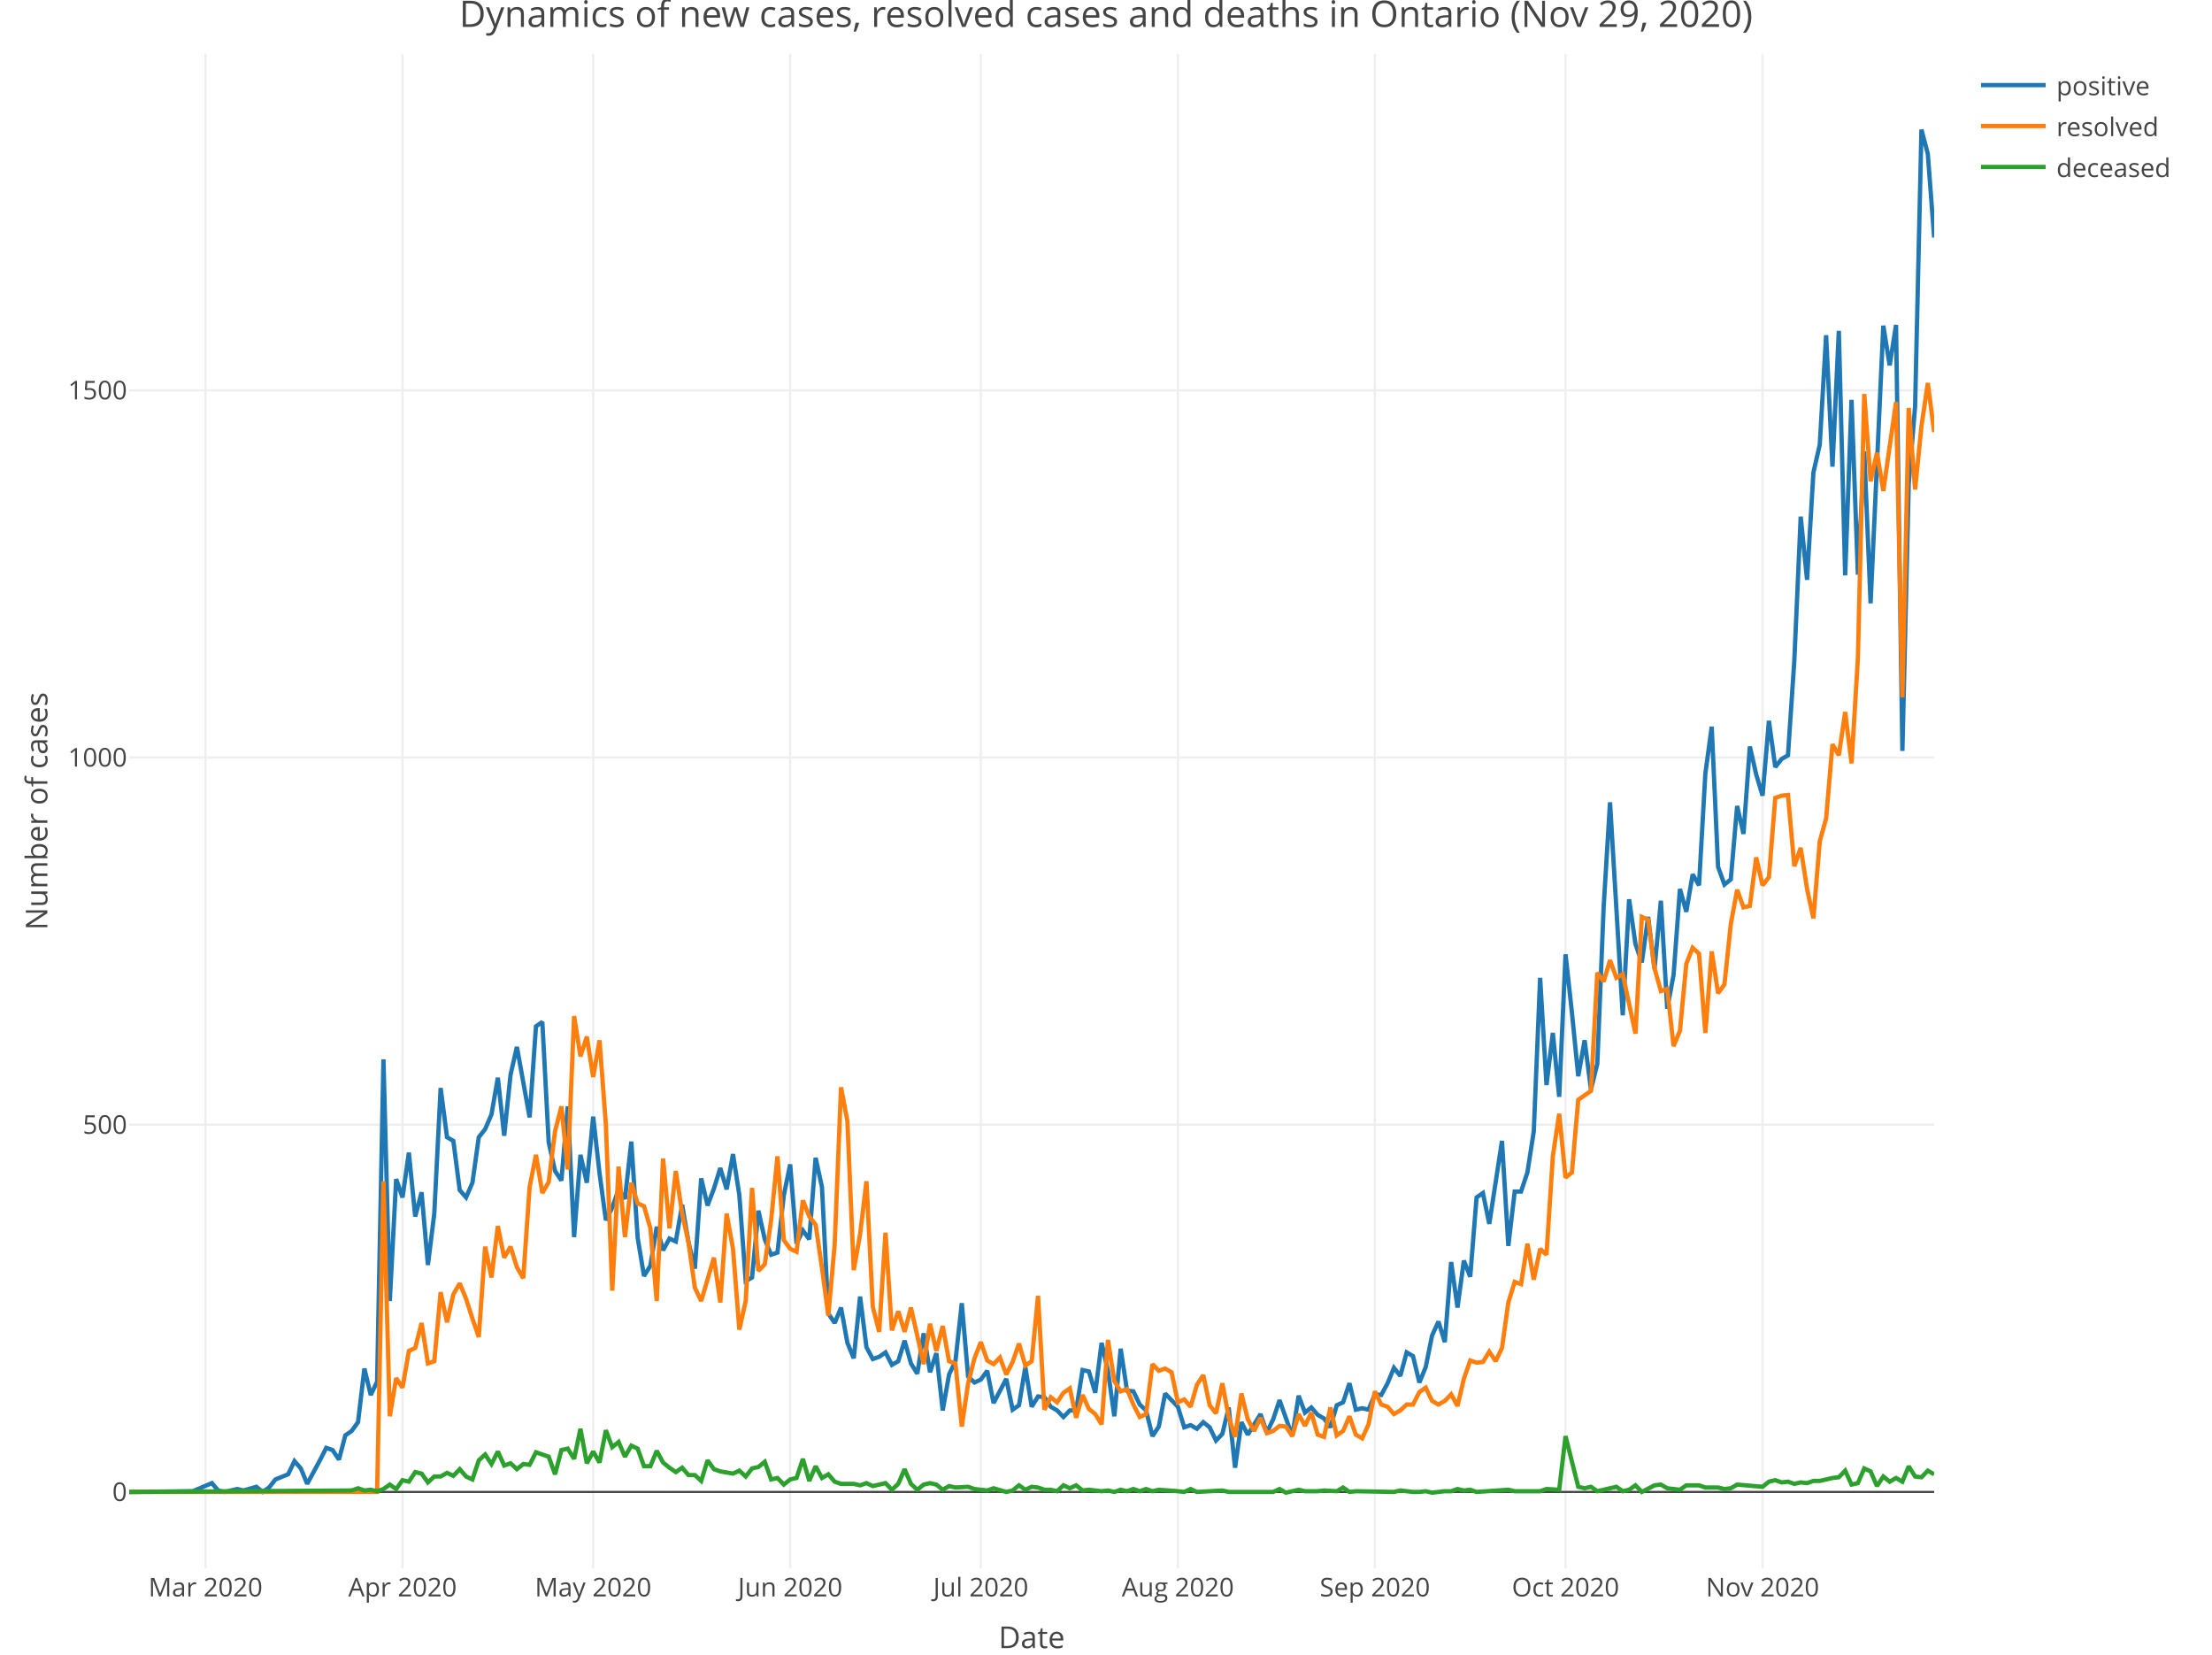
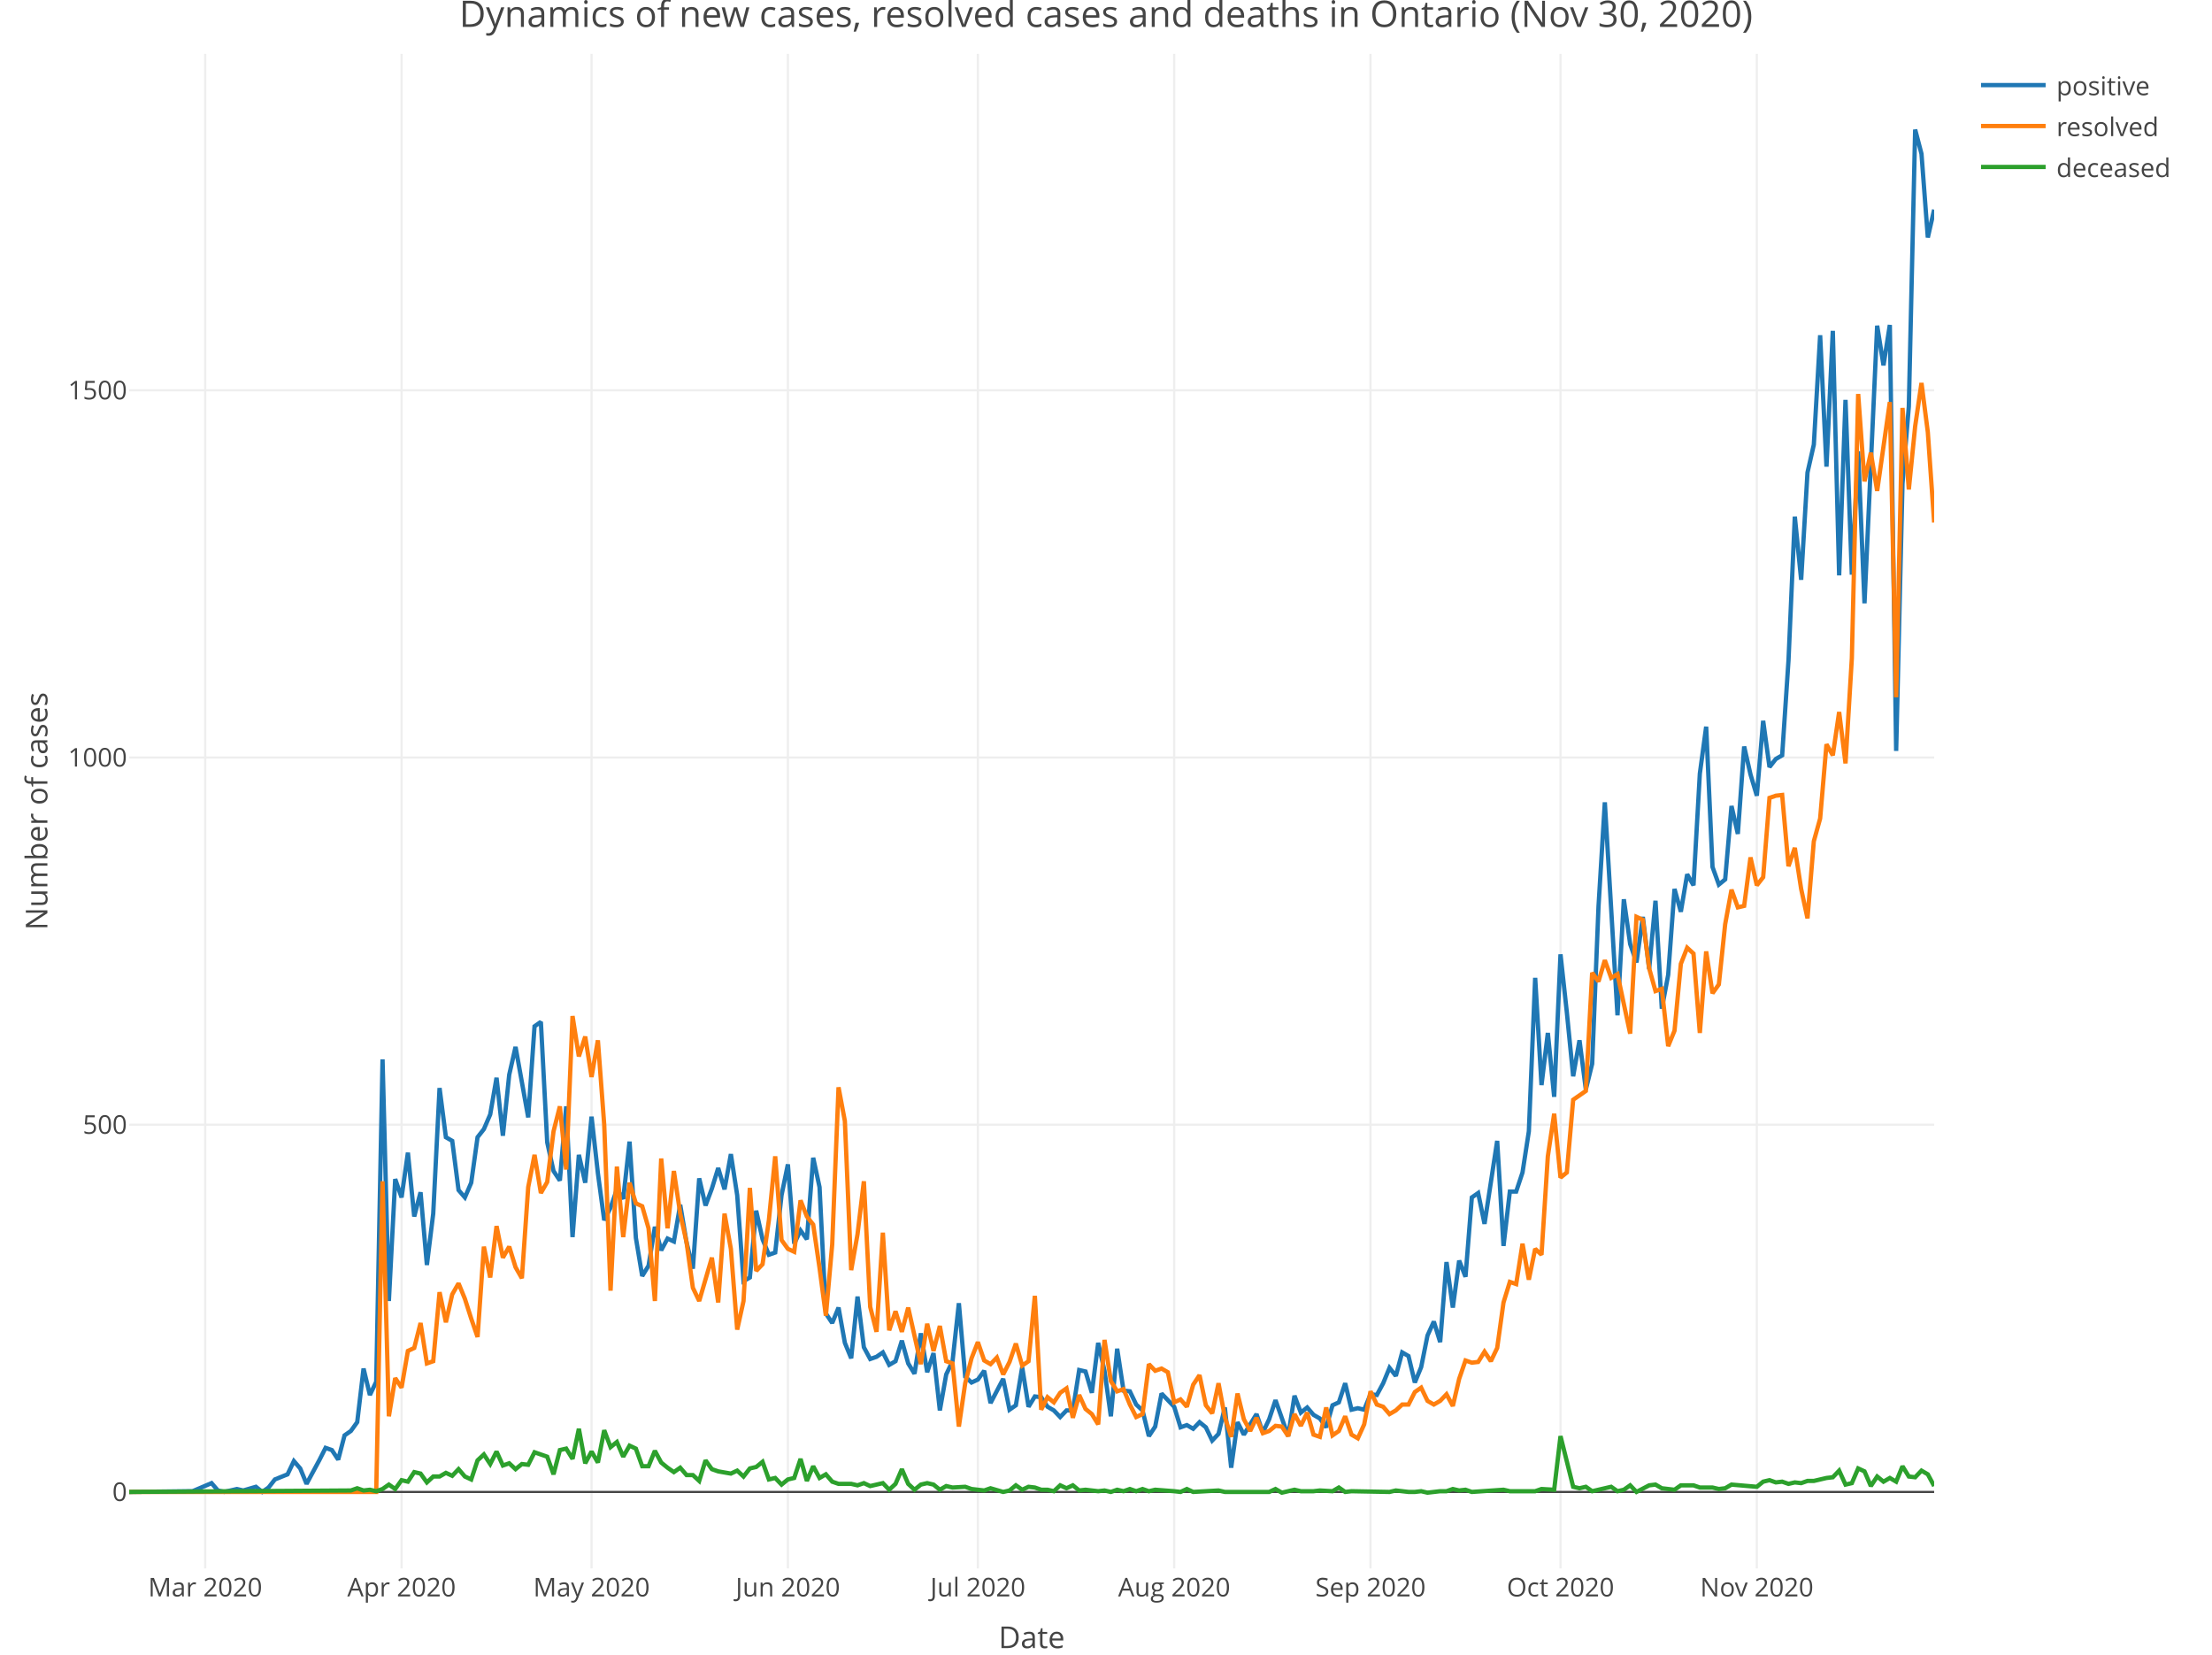
<svg xmlns="http://www.w3.org/2000/svg" class="main-svg" width="1027" height="768" style="" viewBox="0 0 1027 768">
  <rect x="0" y="0" width="1027" height="768" style="fill: rgb(255, 255, 255); fill-opacity: 1;" />
-   <defs id="defs-b00346">
+   <defs id="defs-59281d">
    <g class="clips">
-       <clipPath id="clipb00346xyplot" class="plotclip">
+       <clipPath id="clip59281dxyplot" class="plotclip">
        <rect width="838" height="703" />
      </clipPath>
-       <clipPath class="axesclip" id="clipb00346x">
+       <clipPath class="axesclip" id="clip59281dx">
        <rect x="60" y="0" width="838" height="768" />
      </clipPath>
-       <clipPath class="axesclip" id="clipb00346y">
+       <clipPath class="axesclip" id="clip59281dy">
        <rect x="0" y="25" width="1027" height="703" />
      </clipPath>
-       <clipPath class="axesclip" id="clipb00346xy">
+       <clipPath class="axesclip" id="clip59281dxy">
        <rect x="60" y="25" width="838" height="703" />
      </clipPath>
    </g>
    <g class="gradients" />
  </defs>
  <g class="bglayer" />
  <g class="layer-below">
    <g class="imagelayer" />
    <g class="shapelayer" />
  </g>
  <g class="cartesianlayer">
    <g class="subplot xy">
      <g class="layer-subplot">
        <g class="shapelayer" />
        <g class="imagelayer" />
      </g>
      <g class="gridlayer">
        <g class="x">
-           <path class="xgrid crisp" transform="translate(95.41,0)" d="M0,25v703" style="stroke: rgb(238, 238, 238); stroke-opacity: 1; stroke-width: 1px;" />
-           <path class="xgrid crisp" transform="translate(186.88,0)" d="M0,25v703" style="stroke: rgb(238, 238, 238); stroke-opacity: 1; stroke-width: 1px;" />
-           <path class="xgrid crisp" transform="translate(275.4,0)" d="M0,25v703" style="stroke: rgb(238, 238, 238); stroke-opacity: 1; stroke-width: 1px;" />
-           <path class="xgrid crisp" transform="translate(366.87,0)" d="M0,25v703" style="stroke: rgb(238, 238, 238); stroke-opacity: 1; stroke-width: 1px;" />
-           <path class="xgrid crisp" transform="translate(455.39,0)" d="M0,25v703" style="stroke: rgb(238, 238, 238); stroke-opacity: 1; stroke-width: 1px;" />
-           <path class="xgrid crisp" transform="translate(546.87,0)" d="M0,25v703" style="stroke: rgb(238, 238, 238); stroke-opacity: 1; stroke-width: 1px;" />
-           <path class="xgrid crisp" transform="translate(638.34,0)" d="M0,25v703" style="stroke: rgb(238, 238, 238); stroke-opacity: 1; stroke-width: 1px;" />
-           <path class="xgrid crisp" transform="translate(726.86,0)" d="M0,25v703" style="stroke: rgb(238, 238, 238); stroke-opacity: 1; stroke-width: 1px;" />
-           <path class="xgrid crisp" transform="translate(818.33,0)" d="M0,25v703" style="stroke: rgb(238, 238, 238); stroke-opacity: 1; stroke-width: 1px;" />
+           <path class="xgrid crisp" transform="translate(95.28,0)" d="M0,25v703" style="stroke: rgb(238, 238, 238); stroke-opacity: 1; stroke-width: 1px;" />
+           <path class="xgrid crisp" transform="translate(186.44,0)" d="M0,25v703" style="stroke: rgb(238, 238, 238); stroke-opacity: 1; stroke-width: 1px;" />
+           <path class="xgrid crisp" transform="translate(274.65,0)" d="M0,25v703" style="stroke: rgb(238, 238, 238); stroke-opacity: 1; stroke-width: 1px;" />
+           <path class="xgrid crisp" transform="translate(365.8,0)" d="M0,25v703" style="stroke: rgb(238, 238, 238); stroke-opacity: 1; stroke-width: 1px;" />
+           <path class="xgrid crisp" transform="translate(454.01,0)" d="M0,25v703" style="stroke: rgb(238, 238, 238); stroke-opacity: 1; stroke-width: 1px;" />
+           <path class="xgrid crisp" transform="translate(545.16,0)" d="M0,25v703" style="stroke: rgb(238, 238, 238); stroke-opacity: 1; stroke-width: 1px;" />
+           <path class="xgrid crisp" transform="translate(636.31,0)" d="M0,25v703" style="stroke: rgb(238, 238, 238); stroke-opacity: 1; stroke-width: 1px;" />
+           <path class="xgrid crisp" transform="translate(724.52,0)" d="M0,25v703" style="stroke: rgb(238, 238, 238); stroke-opacity: 1; stroke-width: 1px;" />
+           <path class="xgrid crisp" transform="translate(815.67,0)" d="M0,25v703" style="stroke: rgb(238, 238, 238); stroke-opacity: 1; stroke-width: 1px;" />
        </g>
        <g class="y">
          <path class="ygrid crisp" transform="translate(0,522.06)" d="M60,0h838" style="stroke: rgb(238, 238, 238); stroke-opacity: 1; stroke-width: 1px;" />
          <path class="ygrid crisp" transform="translate(0,351.61)" d="M60,0h838" style="stroke: rgb(238, 238, 238); stroke-opacity: 1; stroke-width: 1px;" />
          <path class="ygrid crisp" transform="translate(0,181.17)" d="M60,0h838" style="stroke: rgb(238, 238, 238); stroke-opacity: 1; stroke-width: 1px;" />
        </g>
      </g>
      <g class="zerolinelayer">
        <path class="yzl zl crisp" transform="translate(0,692.51)" d="M60,0h838" style="stroke: rgb(68, 68, 68); stroke-opacity: 1; stroke-width: 1px;" />
      </g>
      <path class="xlines-below" />
      <path class="ylines-below" />
      <g class="overlines-below" />
      <g class="xaxislayer-below" />
      <g class="yaxislayer-below" />
      <g class="overaxes-below" />
-       <g class="plot" transform="translate(60, 25)" clip-path="url('#clipb00346xyplot')">
+       <g class="plot" transform="translate(60, 25)" clip-path="url('#clip59281dxyplot')">
        <g class="scatterlayer mlayer">
-           <g class="trace scatter trace86d7d5" style="stroke-miterlimit: 2; opacity: 1;">
+           <g class="trace scatter trace15823b" style="stroke-miterlimit: 2; opacity: 1;">
            <g class="fills" />
            <g class="errorbars" />
            <g class="lines">
-               <path class="js-line" d="M0,667.51L29.51,667.17L38.36,663.42L41.31,666.83L44.26,667.51L50.16,666.15L53.11,666.83L59.01,665.12L61.96,667.51L64.92,665.46L67.87,661.71L73.77,659.33L76.72,653.19L79.67,656.6L82.62,663.76L88.52,652.85L91.47,647.06L94.42,648.08L97.37,652.51L100.32,641.26L103.27,639.21L106.23,635.12L109.18,610.24L112.13,622.51L115.08,616.37L118.03,466.72L120.98,578.88L123.93,522.29L126.88,530.81L129.83,510.02L132.78,539.67L135.73,528.42L138.68,562.17L141.63,538.31L144.58,480.02L147.54,502.86L150.49,504.56L153.44,527.4L156.39,530.81L159.34,523.99L162.29,502.86L165.24,499.11L168.19,492.29L171.14,475.24L174.09,502.18L177.04,473.88L179.99,460.93L185.89,493.65L188.85,451.38L191.8,449.34L194.75,505.24L197.7,518.54L200.65,522.97L203.6,488.54L206.55,549.22L209.5,511.04L212.45,523.99L215.4,493.31L218.35,519.56L221.3,541.38L224.25,535.58L227.2,527.06L230.15,531.49L233.11,504.9L236.06,549.56L239.01,567.29L241.96,562.51L244.91,544.45L247.86,555.35L250.81,549.9L253.76,551.26L256.71,534.22L259.66,551.61L262.61,563.88L265.56,521.95L268.51,534.56L271.46,526.72L274.42,517.17L277.37,527.06L280.32,510.7L283.27,529.79L286.22,569.67L289.17,567.97L292.12,536.95L295.07,550.24L298.02,557.4L300.97,556.38L303.92,529.79L306.87,515.47L309.82,552.29L312.77,546.15L315.73,550.24L318.68,512.4L321.63,526.04L324.58,584.67L327.53,589.1L330.48,581.94L333.43,598.31L336.38,605.47L339.33,576.83L342.28,600.35L345.23,605.81L348.18,604.78L351.13,602.74L354.08,608.53L357.04,606.83L359.99,597.28L362.94,607.85L365.89,612.63L368.84,593.88L371.79,611.94L374.74,603.08L377.69,629.67L380.64,612.97L383.59,606.83L386.54,579.9L389.49,613.99L392.44,616.72L395.39,615.35L398.35,611.26L401.3,626.26L407.2,615.01L410.15,629.33L413.1,627.28L416.05,609.56L419,627.97L421.95,623.19L424.9,623.53L427.85,627.97L430.8,629.67L433.75,632.74L436.7,629.67L439.65,629.67L442.61,610.92L445.56,611.6L448.51,621.49L451.46,598.31L454.41,611.26L457.36,632.4L460.31,601.03L463.26,620.47L466.21,620.81L469.16,626.94L472.11,629.67L475.06,641.6L478.01,637.17L480.96,621.83L486.87,627.97L489.82,637.51L492.77,636.49L495.72,638.19L498.67,635.12L501.62,637.51L504.57,643.65L507.52,640.58L510.47,628.31L513.42,656.26L516.37,635.12L519.32,640.92L525.23,631.37L528.18,639.9L531.13,633.76L534.08,624.9L539.98,641.6L542.93,622.85L545.88,630.69L548.83,628.31L551.78,631.72L554.73,633.42L557.68,637.51L560.63,627.28L563.58,625.92L566.54,617.06L569.49,629.33L572.44,628.65L575.39,629.33L578.34,622.17L581.29,622.51L584.24,617.06L587.19,609.9L590.14,613.65L593.09,602.74L596.04,604.44L598.99,616.72L601.94,609.56L604.89,594.9L607.85,588.42L610.8,597.97L613.75,560.81L616.7,581.94L619.65,560.13L622.6,567.63L625.55,530.81L628.5,528.77L631.45,543.08L637.35,504.56L640.3,553.31L643.25,528.08L646.2,528.08L649.15,519.22L652.11,500.13L655.06,428.88L658.01,478.65L660.96,454.45L663.91,484.11L666.86,417.97L669.81,444.91L672.76,474.56L675.71,457.86L678.66,480.7L681.61,468.77L684.56,395.82L687.51,347.41L693.42,446.27L696.37,392.41L699.32,413.2L702.27,421.72L705.22,400.59L708.17,424.79L711.12,393.09L714.07,443.2L717.02,427.52L719.97,387.63L722.92,398.2L725.87,380.82L728.82,385.93L731.77,334.11L734.73,312.3L737.68,377.41L740.63,385.59L743.58,383.2L746.53,349.11L749.48,362.07L752.43,321.5L755.38,334.46L758.33,344.34L761.28,309.57L764.23,331.05L767.18,327.3L770.13,325.59L773.08,281.62L776.04,214.8L778.99,244.12L781.94,194.35L784.89,181.39L787.84,130.6L790.79,191.62L793.74,128.56L796.69,242.07L799.64,160.6L802.59,241.73L805.54,184.46L808.49,255.03L814.39,126.17L817.35,144.58L820.3,125.83L823.25,323.55L826.2,199.46L829.15,163.67L832.1,35.15L835.05,46.4L838,85.26" style="vector-effect: non-scaling-stroke; fill: none; stroke: rgb(31, 119, 180); stroke-opacity: 1; stroke-width: 2px; opacity: 1;" />
+               <path class="js-line" d="M0,667.51L29.4,667.17L38.22,663.42L41.16,666.83L44.11,667.51L49.99,666.15L52.93,666.83L58.81,665.12L61.75,667.51L64.69,665.46L67.63,661.71L73.51,659.33L76.45,653.19L79.39,656.6L82.33,663.76L88.21,652.85L91.15,647.06L94.09,648.08L97.03,652.51L99.97,641.26L102.91,639.21L105.85,635.12L108.79,610.24L111.73,622.51L114.67,616.37L117.61,466.72L120.55,578.88L123.49,522.29L126.44,530.81L129.38,510.02L132.32,539.67L135.26,528.42L138.2,562.17L141.14,538.31L144.08,480.02L147.02,502.86L149.96,504.56L152.9,527.4L155.84,530.81L158.78,523.99L161.72,502.86L164.66,499.11L167.6,492.29L170.54,475.24L173.48,502.18L176.42,473.88L179.36,460.93L185.24,493.65L188.18,451.38L191.12,449.34L194.06,505.24L197,518.54L199.94,522.97L202.88,488.54L205.82,549.22L208.76,511.04L211.71,523.99L214.65,493.31L217.59,519.56L220.53,541.38L223.47,535.58L226.41,527.06L229.35,531.49L232.29,504.9L235.23,549.56L238.17,567.29L241.11,562.51L244.05,544.45L246.99,555.35L249.93,549.9L252.87,551.26L255.81,534.22L258.75,551.61L261.69,563.88L264.63,521.95L267.57,534.56L270.51,526.72L273.45,517.17L276.39,527.06L279.33,510.7L282.27,529.79L285.21,569.67L288.15,567.97L291.09,536.95L294.04,550.24L296.98,557.4L299.92,556.38L302.86,529.79L305.8,515.47L308.74,552.29L311.68,546.15L314.62,550.24L317.56,512.4L320.5,526.04L323.44,584.67L326.38,589.1L329.32,581.94L332.26,598.31L335.2,605.47L338.14,576.83L341.08,600.35L344.02,605.81L346.96,604.78L349.9,602.74L352.84,608.53L355.78,606.83L358.72,597.28L361.66,607.85L364.6,612.63L367.54,593.88L370.48,611.94L373.42,603.08L376.36,629.67L379.31,612.97L382.25,606.83L385.19,579.9L388.13,613.99L391.07,616.72L394.01,615.35L396.95,611.26L399.89,626.26L405.77,615.01L408.71,629.33L411.65,627.28L414.59,609.56L417.53,627.97L420.47,623.19L423.41,623.53L426.35,627.97L429.29,629.67L432.23,632.74L435.17,629.67L438.11,629.67L441.05,610.92L443.99,611.6L446.93,621.49L449.87,598.31L452.81,611.26L455.75,632.4L458.69,601.03L461.64,620.47L464.58,620.81L467.52,626.94L470.46,629.67L473.4,641.6L476.34,637.17L479.28,621.83L485.16,627.97L488.1,637.51L491.04,636.49L493.98,638.19L496.92,635.12L499.86,637.51L502.8,643.65L505.74,640.58L508.68,628.31L511.62,656.26L514.56,635.12L517.5,640.92L523.38,631.37L526.32,639.9L529.26,633.76L532.2,624.9L538.08,641.6L541.02,622.85L543.96,630.69L546.91,628.31L549.85,631.72L552.79,633.42L555.73,637.51L558.67,627.28L561.61,625.92L564.55,617.06L567.49,629.33L570.43,628.65L573.37,629.33L576.31,622.17L579.25,622.51L582.19,617.06L585.13,609.9L588.07,613.65L591.01,602.74L593.95,604.44L596.89,616.72L599.83,609.56L602.77,594.9L605.71,588.42L608.65,597.97L611.59,560.81L614.53,581.94L617.47,560.13L620.41,567.63L623.35,530.81L626.29,528.77L629.24,543.08L635.12,504.56L638.06,553.31L641,528.08L643.94,528.08L646.88,519.22L649.82,500.13L652.76,428.88L655.7,478.65L658.64,454.45L661.58,484.11L664.52,417.97L667.46,444.91L670.4,474.56L673.34,457.86L676.28,480.7L679.22,468.77L682.16,395.82L685.1,347.41L690.98,446.27L693.92,392.41L696.86,413.2L699.8,421.72L702.74,400.59L705.68,424.79L708.62,393.09L711.56,443.2L714.51,427.52L717.45,387.63L720.39,398.2L723.33,380.82L726.27,385.93L729.21,334.11L732.15,312.3L735.09,377.41L738.03,385.59L740.97,383.2L743.91,349.11L746.85,362.07L749.79,321.5L752.73,334.46L755.67,344.34L758.61,309.57L761.55,331.05L764.49,327.3L767.43,325.59L770.37,281.62L773.31,214.8L776.25,244.12L779.19,194.35L782.13,181.39L785.07,130.6L788.01,191.62L790.95,128.56L793.89,242.07L796.84,160.6L799.78,241.73L802.72,184.46L805.66,255.03L811.54,126.17L814.48,144.58L817.42,125.83L820.36,323.55L823.3,199.46L826.24,163.67L829.18,35.15L832.12,46.4L835.06,85.26L838,72.31" style="vector-effect: non-scaling-stroke; fill: none; stroke: rgb(31, 119, 180); stroke-opacity: 1; stroke-width: 2px; opacity: 1;" />
            </g>
            <g class="points" />
            <g class="text" />
          </g>
-           <g class="trace scatter trace5bc3aa" style="stroke-miterlimit: 2; opacity: 1;">
+           <g class="trace scatter trace2e47cd" style="stroke-miterlimit: 2; opacity: 1;">
            <g class="fills" />
            <g class="errorbars" />
            <g class="lines">
-               <path class="js-line" d="M0,667.51L115.08,667.51L118.03,523.31L120.98,632.4L123.93,614.67L126.88,619.1L129.83,602.06L132.78,600.69L135.73,589.1L138.68,607.85L141.63,606.83L144.58,574.79L147.54,588.76L150.49,575.81L153.44,570.7L156.39,577.85L159.34,587.06L162.29,595.58L165.24,553.65L168.19,567.97L171.14,544.11L174.09,558.76L177.04,553.65L179.99,563.2L182.94,568.31L185.89,526.04L188.85,511.04L191.8,528.77L194.75,523.65L197.7,500.13L200.65,488.54L203.6,517.86L206.55,446.61L209.5,465.36L212.45,456.15L215.4,474.9L218.35,457.86L221.3,497.06L224.25,574.1L227.2,516.49L230.15,549.22L233.11,523.99L236.06,533.54L239.01,534.9L241.96,545.13L244.91,578.88L247.86,512.74L250.81,545.13L253.76,518.54L256.71,538.31L259.66,551.61L262.61,572.74L265.56,578.88L271.46,558.76L274.42,579.56L277.37,538.31L280.32,554.67L283.27,592.17L286.22,578.88L289.17,526.38L292.12,564.9L295.07,561.83L298.02,541.38L300.97,511.72L303.92,550.58L306.87,554.67L309.82,556.04L312.77,532.17L315.73,539.67L318.68,543.42L321.63,563.54L324.58,585.69L327.53,552.63L330.48,479.68L333.43,495.36L336.38,564.56L339.33,547.86L342.28,523.31L345.23,581.6L348.18,593.19L351.13,547.17L354.08,592.51L357.04,583.65L359.99,593.19L362.94,581.94L368.84,608.19L371.79,589.44L374.74,602.06L377.69,590.47L380.64,606.83L383.59,607.85L386.54,637.17L389.49,617.06L392.44,605.47L395.39,597.97L398.35,606.49L401.3,608.19L404.25,605.13L407.2,612.97L410.15,607.17L413.1,598.65L416.05,608.88L419,606.83L421.95,576.49L424.9,629.33L427.85,623.53L430.8,625.92L433.75,621.49L436.7,619.44L439.65,633.08L442.61,622.51L445.56,628.99L448.51,631.37L451.46,636.15L454.41,596.94L457.36,616.03L460.31,620.81L463.26,619.78L466.21,626.94L469.16,632.74L472.11,631.37L475.06,608.19L478.01,611.26L480.96,610.24L483.92,611.94L486.87,625.92L489.82,624.56L492.77,627.97L495.72,617.74L498.67,613.31L501.62,627.28L504.57,631.03L507.52,617.06L510.47,632.74L513.42,641.94L516.37,621.83L519.32,633.76L522.27,639.21L525.23,633.08L528.18,640.24L531.13,639.21L534.08,636.83L537.03,637.17L539.98,641.6L542.93,631.37L545.88,636.83L548.83,630.69L551.78,640.92L554.73,641.94L557.68,628.31L560.63,641.26L563.58,639.21L566.54,632.4L569.49,640.92L572.44,642.62L575.39,636.15L578.34,620.81L581.29,626.94L584.24,627.97L587.19,631.37L590.14,629.67L593.09,626.94L596.04,626.94L598.99,621.15L601.94,619.1L604.89,625.24L607.85,626.94L610.8,625.24L613.75,622.17L616.7,627.62L619.65,615.01L622.6,606.49L625.55,607.51L628.5,607.17L631.45,602.4L634.4,606.83L637.35,600.69L640.3,579.56L643.25,570.01L646.2,571.04L649.15,552.29L652.11,568.99L655.06,554.67L658.01,557.4L660.96,511.72L663.91,491.95L666.86,521.61L669.81,519.22L672.76,485.47L678.66,481.38L681.61,426.5L684.56,430.59L687.51,420.7L690.46,428.88L693.42,427.18L699.32,454.79L702.27,400.59L705.22,401.95L708.17,424.45L711.12,435.02L714.07,434L717.02,460.59L719.97,453.43L722.92,422.41L725.87,414.91L728.82,417.63L731.77,454.45L734.73,416.61L737.68,436.04L740.63,431.95L743.58,404L746.53,387.98L749.48,396.16L752.43,395.48L755.38,372.98L758.33,385.93L761.28,382.18L764.23,345.36L767.18,344.34L770.13,344L773.08,377.07L776.04,368.54L778.99,387.63L781.94,401.27L784.89,365.48L787.84,354.91L790.79,320.48L793.74,325.59L796.69,305.48L799.64,329.34L802.59,280.59L805.54,157.87L808.49,198.44L811.44,185.14L814.39,202.87L820.3,161.62L823.25,298.66L826.2,164.35L829.15,202.19L832.1,172.87L835.05,152.76L838,175.6" style="vector-effect: non-scaling-stroke; fill: none; stroke: rgb(255, 127, 14); stroke-opacity: 1; stroke-width: 2px; opacity: 1;" />
+               <path class="js-line" d="M0,667.51L114.67,667.51L117.61,523.31L120.55,632.4L123.49,614.67L126.44,619.1L129.38,602.06L132.32,600.69L135.26,589.1L138.2,607.85L141.14,606.83L144.08,574.79L147.02,588.76L149.96,575.81L152.9,570.7L155.84,577.85L158.78,587.06L161.72,595.58L164.66,553.65L167.6,567.97L170.54,544.11L173.48,558.76L176.42,553.65L179.36,563.2L182.3,568.31L185.24,526.04L188.18,511.04L191.12,528.77L194.06,523.65L197,500.13L199.94,488.54L202.88,517.86L205.82,446.61L208.76,465.36L211.71,456.15L214.65,474.9L217.59,457.86L220.53,497.06L223.47,574.1L226.41,516.49L229.35,549.22L232.29,523.99L235.23,533.54L238.17,534.9L241.11,545.13L244.05,578.88L246.99,512.74L249.93,545.13L252.87,518.54L255.81,538.31L258.75,551.61L261.69,572.74L264.63,578.88L270.51,558.76L273.45,579.56L276.39,538.31L279.33,554.67L282.27,592.17L285.21,578.88L288.15,526.38L291.09,564.9L294.04,561.83L296.98,541.38L299.92,511.72L302.86,550.58L305.8,554.67L308.74,556.04L311.68,532.17L314.62,539.67L317.56,543.42L320.5,563.54L323.44,585.69L326.38,552.63L329.32,479.68L332.26,495.36L335.2,564.56L338.14,547.86L341.08,523.31L344.02,581.6L346.96,593.19L349.9,547.17L352.84,592.51L355.78,583.65L358.72,593.19L361.66,581.94L367.54,608.19L370.48,589.44L373.42,602.06L376.36,590.47L379.31,606.83L382.25,607.85L385.19,637.17L388.13,617.06L391.07,605.47L394.01,597.97L396.95,606.49L399.89,608.19L402.83,605.13L405.77,612.97L408.71,607.17L411.65,598.65L414.59,608.88L417.53,606.83L420.47,576.49L423.41,629.33L426.35,623.53L429.29,625.92L432.23,621.49L435.17,619.44L438.11,633.08L441.05,622.51L443.99,628.99L446.93,631.37L449.87,636.15L452.81,596.94L455.75,616.03L458.69,620.81L461.64,619.78L464.58,626.94L467.52,632.74L470.46,631.37L473.4,608.19L476.34,611.26L479.28,610.24L482.22,611.94L485.16,625.92L488.1,624.56L491.04,627.97L493.98,617.74L496.92,613.31L499.86,627.28L502.8,631.03L505.74,617.06L508.68,632.74L511.62,641.94L514.56,621.83L517.5,633.76L520.44,639.21L523.38,633.08L526.32,640.24L529.26,639.21L532.2,636.83L535.14,637.17L538.08,641.6L541.02,631.37L543.96,636.83L546.91,630.69L549.85,640.92L552.79,641.94L555.73,628.31L558.67,641.26L561.61,639.21L564.55,632.4L567.49,640.92L570.43,642.62L573.37,636.15L576.31,620.81L579.25,626.94L582.19,627.97L585.13,631.37L588.07,629.67L591.01,626.94L593.95,626.94L596.89,621.15L599.83,619.1L602.77,625.24L605.71,626.94L608.65,625.24L611.59,622.17L614.53,627.62L617.47,615.01L620.41,606.49L623.35,607.51L626.29,607.17L629.24,602.4L632.18,606.83L635.12,600.69L638.06,579.56L641,570.01L643.94,571.04L646.88,552.29L649.82,568.99L652.76,554.67L655.7,557.4L658.64,511.72L661.58,491.95L664.52,521.61L667.46,519.22L670.4,485.47L676.28,481.38L679.22,426.5L682.16,430.59L685.1,420.7L688.04,428.88L690.98,427.18L696.86,454.79L699.8,400.59L702.74,401.95L705.68,424.45L708.62,435.02L711.56,434L714.51,460.59L717.45,453.43L720.39,422.41L723.33,414.91L726.27,417.63L729.21,454.45L732.15,416.61L735.09,436.04L738.03,431.95L740.97,404L743.91,387.98L746.85,396.16L749.79,395.48L752.73,372.98L755.67,385.93L758.61,382.18L761.55,345.36L764.49,344.34L767.43,344L770.37,377.07L773.31,368.54L776.25,387.63L779.19,401.27L782.13,365.48L785.07,354.91L788.01,320.48L790.95,325.59L793.89,305.48L796.84,329.34L799.78,280.59L802.72,157.87L805.66,198.44L808.6,185.14L811.54,202.87L817.42,161.62L820.36,298.66L823.3,164.35L826.24,202.19L829.18,172.87L832.12,152.76L835.06,175.6L838,217.53" style="vector-effect: non-scaling-stroke; fill: none; stroke: rgb(255, 127, 14); stroke-opacity: 1; stroke-width: 2px; opacity: 1;" />
            </g>
            <g class="points" />
            <g class="text" />
          </g>
-           <g class="trace scatter trace90691c" style="stroke-miterlimit: 2; opacity: 1;">
+           <g class="trace scatter traceae00eb" style="stroke-miterlimit: 2; opacity: 1;">
            <g class="fills" />
            <g class="errorbars" />
            <g class="lines">
-               <path class="js-line" d="M0,667.51L103.27,666.83L106.23,665.8L109.18,666.83L112.13,666.49L115.08,667.17L118.03,666.15L120.98,664.1L123.93,666.15L126.88,662.05L129.83,662.74L132.78,658.3L135.73,658.99L138.68,663.08L141.63,660.35L144.58,660.35L147.54,658.65L150.49,660.01L153.44,656.94L156.39,660.35L159.34,661.71L162.29,652.85L165.24,650.12L168.19,654.56L171.14,648.76L174.09,655.24L177.04,654.21L179.99,656.94L182.94,654.56L185.89,654.9L188.85,649.1L194.75,651.15L197.7,659.33L200.65,648.08L203.6,647.4L206.55,652.17L209.5,638.19L212.45,654.21L215.4,648.76L218.35,653.87L221.3,638.87L224.25,646.71L227.2,644.33L230.15,651.15L233.11,646.03L236.06,647.4L239.01,655.58L241.96,655.58L244.91,648.42L247.86,653.87L250.81,656.26L253.76,658.3L256.71,656.26L259.66,659.67L262.61,659.67L265.56,662.4L268.51,652.85L271.46,656.94L274.42,657.96L280.32,658.99L283.27,657.62L286.22,660.35L289.17,656.6L292.12,655.92L295.07,653.53L298.02,661.71L300.97,661.03L303.92,664.1L306.87,661.71L309.82,661.03L312.77,652.17L315.73,662.4L318.68,655.58L321.63,661.03L324.58,659.33L327.53,662.74L330.48,663.76L336.38,663.76L339.33,664.44L342.28,663.42L345.23,664.78L351.13,663.42L354.08,666.49L357.04,663.76L359.99,656.94L362.94,663.76L365.89,666.49L368.84,664.1L371.79,663.42L374.74,664.1L377.69,666.49L380.64,664.78L383.59,665.46L389.49,665.12L392.44,666.15L398.35,666.83L401.3,665.8L407.2,667.51L410.15,666.83L413.1,664.44L416.05,666.49L419,665.12L421.95,665.46L424.9,666.49L427.85,666.49L430.8,667.17L433.75,664.44L436.7,665.8L439.65,664.44L442.61,666.83L445.56,666.49L451.46,667.17L454.41,666.83L457.36,667.51L460.31,666.49L463.26,667.17L466.21,666.15L469.16,667.17L472.11,666.15L475.06,667.17L478.01,666.49L486.87,667.17L489.82,667.51L492.77,666.15L495.72,667.51L507.52,666.83L510.47,667.51L531.13,667.51L534.08,666.15L537.03,667.85L539.98,667.17L542.93,666.49L545.88,667.17L551.78,667.17L554.73,666.83L560.63,667.17L563.58,665.46L566.54,667.51L569.49,667.17L587.19,667.51L590.14,666.83L596.04,667.51L598.99,667.51L601.94,667.17L604.89,667.85L610.8,667.17L613.75,667.17L616.7,666.15L619.65,666.83L622.6,666.49L625.55,667.51L640.3,666.49L643.25,667.17L655.06,667.17L658.01,666.15L663.91,666.49L666.86,641.6L672.76,665.12L675.71,665.8L678.66,665.12L681.61,667.17L687.51,665.8L690.46,665.12L693.42,667.17L696.37,666.49L699.32,664.44L702.27,667.51L708.17,664.44L711.12,664.1L714.07,665.8L717.02,666.15L719.97,666.49L722.92,664.44L728.82,664.44L731.77,665.46L737.68,665.46L740.63,666.15L743.58,665.8L746.53,664.1L758.33,665.12L761.28,662.74L764.23,662.05L767.18,663.08L770.13,662.74L773.08,663.76L776.04,663.08L778.99,663.42L781.94,662.4L784.89,662.4L790.79,661.03L793.74,660.69L796.69,657.62L799.64,664.1L802.59,663.42L805.54,656.6L808.49,657.96L811.44,664.78L814.39,660.35L817.35,662.74L820.3,661.03L823.25,662.74L826.2,655.58L829.15,660.35L832.1,660.69L835.05,657.62L838,659.33" style="vector-effect: non-scaling-stroke; fill: none; stroke: rgb(44, 160, 44); stroke-opacity: 1; stroke-width: 2px; opacity: 1;" />
+               <path class="js-line" d="M0,667.51L102.91,666.83L105.85,665.8L108.79,666.83L111.73,666.49L114.67,667.17L117.61,666.15L120.55,664.1L123.49,666.15L126.44,662.05L129.38,662.74L132.32,658.3L135.26,658.99L138.2,663.08L141.14,660.35L144.08,660.35L147.02,658.65L149.96,660.01L152.9,656.94L155.84,660.35L158.78,661.71L161.72,652.85L164.66,650.12L167.6,654.56L170.54,648.76L173.48,655.24L176.42,654.21L179.36,656.94L182.3,654.56L185.24,654.9L188.18,649.1L194.06,651.15L197,659.33L199.94,648.08L202.88,647.4L205.82,652.17L208.76,638.19L211.71,654.21L214.65,648.76L217.59,653.87L220.53,638.87L223.47,646.71L226.41,644.33L229.35,651.15L232.29,646.03L235.23,647.4L238.17,655.58L241.11,655.58L244.05,648.42L246.99,653.87L249.93,656.26L252.87,658.3L255.81,656.26L258.75,659.67L261.69,659.67L264.63,662.4L267.57,652.85L270.51,656.94L273.45,657.96L279.33,658.99L282.27,657.62L285.21,660.35L288.15,656.6L291.09,655.92L294.04,653.53L296.98,661.71L299.92,661.03L302.86,664.1L305.8,661.71L308.74,661.03L311.68,652.17L314.62,662.4L317.56,655.58L320.5,661.03L323.44,659.33L326.38,662.74L329.32,663.76L335.2,663.76L338.14,664.44L341.08,663.42L344.02,664.78L349.9,663.42L352.84,666.49L355.78,663.76L358.72,656.94L361.66,663.76L364.6,666.49L367.54,664.1L370.48,663.42L373.42,664.1L376.36,666.49L379.31,664.78L382.25,665.46L388.13,665.12L391.07,666.15L396.95,666.83L399.89,665.8L405.77,667.51L408.71,666.83L411.65,664.44L414.59,666.49L417.53,665.12L420.47,665.46L423.41,666.49L426.35,666.49L429.29,667.17L432.23,664.44L435.17,665.8L438.11,664.44L441.05,666.83L443.99,666.49L449.87,667.17L452.81,666.83L455.75,667.51L458.69,666.49L461.64,667.17L464.58,666.15L467.52,667.17L470.46,666.15L473.4,667.17L476.34,666.49L485.16,667.17L488.1,667.51L491.04,666.15L493.98,667.51L505.74,666.83L508.68,667.51L529.26,667.51L532.2,666.15L535.14,667.85L538.08,667.17L541.02,666.49L543.96,667.17L549.85,667.17L552.79,666.83L558.67,667.17L561.61,665.46L564.55,667.51L567.49,667.17L585.13,667.51L588.07,666.83L593.95,667.51L596.89,667.51L599.83,667.17L602.77,667.85L608.65,667.17L611.59,667.17L614.53,666.15L617.47,666.83L620.41,666.49L623.35,667.51L638.06,666.49L641,667.17L652.76,667.17L655.7,666.15L661.58,666.49L664.52,641.6L670.4,665.12L673.34,665.8L676.28,665.12L679.22,667.17L685.1,665.8L688.04,665.12L690.98,667.17L693.92,666.49L696.86,664.44L699.8,667.51L705.68,664.44L708.62,664.1L711.56,665.8L714.51,666.15L717.45,666.49L720.39,664.44L726.27,664.44L729.21,665.46L735.09,665.46L738.03,666.15L740.97,665.8L743.91,664.1L755.67,665.12L758.61,662.74L761.55,662.05L764.49,663.08L767.43,662.74L770.37,663.76L773.31,663.08L776.25,663.42L779.19,662.4L782.13,662.4L788.01,661.03L790.95,660.69L793.89,657.62L796.84,664.1L799.78,663.42L802.72,656.6L805.66,657.96L808.6,664.78L811.54,660.35L814.48,662.74L817.42,661.03L820.36,662.74L823.3,655.58L826.24,660.35L829.18,660.69L832.12,657.62L835.06,659.33L838,664.78" style="vector-effect: non-scaling-stroke; fill: none; stroke: rgb(44, 160, 44); stroke-opacity: 1; stroke-width: 2px; opacity: 1;" />
            </g>
            <g class="points" />
            <g class="text" />
          </g>
        </g>
      </g>
      <g class="overplot" />
      <path class="xlines-above crisp" style="fill: none;" d="M0,0" />
      <path class="ylines-above crisp" style="fill: none;" d="M0,0" />
      <g class="overlines-above" />
      <g class="xaxislayer-above">
        <g class="xtick">
-           <text text-anchor="middle" x="0" y="741" transform="translate(95.41,0)" style="font-family: 'Open Sans', verdana, arial, sans-serif; font-size: 12px; fill: rgb(68, 68, 68); fill-opacity: 1; white-space: pre;">Mar 2020</text>
-         </g>
-         <g class="xtick">
-           <text text-anchor="middle" x="0" y="741" transform="translate(186.88,0)" style="font-family: 'Open Sans', verdana, arial, sans-serif; font-size: 12px; fill: rgb(68, 68, 68); fill-opacity: 1; white-space: pre;">Apr 2020</text>
-         </g>
-         <g class="xtick">
-           <text text-anchor="middle" x="0" y="741" transform="translate(275.4,0)" style="font-family: 'Open Sans', verdana, arial, sans-serif; font-size: 12px; fill: rgb(68, 68, 68); fill-opacity: 1; white-space: pre;">May 2020</text>
-         </g>
-         <g class="xtick">
-           <text text-anchor="middle" x="0" y="741" transform="translate(366.87,0)" style="font-family: 'Open Sans', verdana, arial, sans-serif; font-size: 12px; fill: rgb(68, 68, 68); fill-opacity: 1; white-space: pre;">Jun 2020</text>
-         </g>
-         <g class="xtick">
-           <text text-anchor="middle" x="0" y="741" transform="translate(455.39,0)" style="font-family: 'Open Sans', verdana, arial, sans-serif; font-size: 12px; fill: rgb(68, 68, 68); fill-opacity: 1; white-space: pre;">Jul 2020</text>
-         </g>
-         <g class="xtick">
-           <text text-anchor="middle" x="0" y="741" transform="translate(546.87,0)" style="font-family: 'Open Sans', verdana, arial, sans-serif; font-size: 12px; fill: rgb(68, 68, 68); fill-opacity: 1; white-space: pre;">Aug 2020</text>
-         </g>
-         <g class="xtick">
-           <text text-anchor="middle" x="0" y="741" transform="translate(638.34,0)" style="font-family: 'Open Sans', verdana, arial, sans-serif; font-size: 12px; fill: rgb(68, 68, 68); fill-opacity: 1; white-space: pre;">Sep 2020</text>
-         </g>
-         <g class="xtick">
-           <text text-anchor="middle" x="0" y="741" transform="translate(726.86,0)" style="font-family: 'Open Sans', verdana, arial, sans-serif; font-size: 12px; fill: rgb(68, 68, 68); fill-opacity: 1; white-space: pre;">Oct 2020</text>
-         </g>
-         <g class="xtick">
-           <text text-anchor="middle" x="0" y="741" transform="translate(818.33,0)" style="font-family: 'Open Sans', verdana, arial, sans-serif; font-size: 12px; fill: rgb(68, 68, 68); fill-opacity: 1; white-space: pre;">Nov 2020</text>
+           <text text-anchor="middle" x="0" y="741" transform="translate(95.28,0)" style="font-family: 'Open Sans', verdana, arial, sans-serif; font-size: 12px; fill: rgb(68, 68, 68); fill-opacity: 1; white-space: pre;">Mar 2020</text>
+         </g>
+         <g class="xtick">
+           <text text-anchor="middle" x="0" y="741" transform="translate(186.44,0)" style="font-family: 'Open Sans', verdana, arial, sans-serif; font-size: 12px; fill: rgb(68, 68, 68); fill-opacity: 1; white-space: pre;">Apr 2020</text>
+         </g>
+         <g class="xtick">
+           <text text-anchor="middle" x="0" y="741" transform="translate(274.65,0)" style="font-family: 'Open Sans', verdana, arial, sans-serif; font-size: 12px; fill: rgb(68, 68, 68); fill-opacity: 1; white-space: pre;">May 2020</text>
+         </g>
+         <g class="xtick">
+           <text text-anchor="middle" x="0" y="741" transform="translate(365.8,0)" style="font-family: 'Open Sans', verdana, arial, sans-serif; font-size: 12px; fill: rgb(68, 68, 68); fill-opacity: 1; white-space: pre;">Jun 2020</text>
+         </g>
+         <g class="xtick">
+           <text text-anchor="middle" x="0" y="741" transform="translate(454.01,0)" style="font-family: 'Open Sans', verdana, arial, sans-serif; font-size: 12px; fill: rgb(68, 68, 68); fill-opacity: 1; white-space: pre;">Jul 2020</text>
+         </g>
+         <g class="xtick">
+           <text text-anchor="middle" x="0" y="741" transform="translate(545.16,0)" style="font-family: 'Open Sans', verdana, arial, sans-serif; font-size: 12px; fill: rgb(68, 68, 68); fill-opacity: 1; white-space: pre;">Aug 2020</text>
+         </g>
+         <g class="xtick">
+           <text text-anchor="middle" x="0" y="741" transform="translate(636.31,0)" style="font-family: 'Open Sans', verdana, arial, sans-serif; font-size: 12px; fill: rgb(68, 68, 68); fill-opacity: 1; white-space: pre;">Sep 2020</text>
+         </g>
+         <g class="xtick">
+           <text text-anchor="middle" x="0" y="741" transform="translate(724.52,0)" style="font-family: 'Open Sans', verdana, arial, sans-serif; font-size: 12px; fill: rgb(68, 68, 68); fill-opacity: 1; white-space: pre;">Oct 2020</text>
+         </g>
+         <g class="xtick">
+           <text text-anchor="middle" x="0" y="741" transform="translate(815.67,0)" style="font-family: 'Open Sans', verdana, arial, sans-serif; font-size: 12px; fill: rgb(68, 68, 68); fill-opacity: 1; white-space: pre;">Nov 2020</text>
        </g>
      </g>
      <g class="yaxislayer-above">
        <g class="ytick">
          <text text-anchor="end" x="59" y="4.2" transform="translate(0,692.51)" style="font-family: 'Open Sans', verdana, arial, sans-serif; font-size: 12px; fill: rgb(68, 68, 68); fill-opacity: 1; white-space: pre;">0</text>
        </g>
        <g class="ytick">
          <text text-anchor="end" x="59" y="4.2" transform="translate(0,522.06)" style="font-family: 'Open Sans', verdana, arial, sans-serif; font-size: 12px; fill: rgb(68, 68, 68); fill-opacity: 1; white-space: pre;">500</text>
        </g>
        <g class="ytick">
          <text text-anchor="end" x="59" y="4.2" transform="translate(0,351.61)" style="font-family: 'Open Sans', verdana, arial, sans-serif; font-size: 12px; fill: rgb(68, 68, 68); fill-opacity: 1; white-space: pre;">1000</text>
        </g>
        <g class="ytick">
          <text text-anchor="end" x="59" y="4.2" transform="translate(0,181.17)" style="font-family: 'Open Sans', verdana, arial, sans-serif; font-size: 12px; fill: rgb(68, 68, 68); fill-opacity: 1; white-space: pre;">1500</text>
        </g>
      </g>
      <g class="overaxes-above" />
    </g>
  </g>
  <g class="polarlayer" />
  <g class="ternarylayer" />
  <g class="geolayer" />
  <g class="funnelarealayer" />
  <g class="pielayer" />
  <g class="treemaplayer" />
  <g class="sunburstlayer" />
  <g class="glimages" />
-   <defs id="topdefs-b00346">
+   <defs id="topdefs-59281d">
    <g class="clips" />
-     <clipPath id="legendb00346">
+     <clipPath id="legend59281d">
      <rect width="102" height="67" x="0" y="0" />
    </clipPath>
  </defs>
  <g class="layer-above">
    <g class="imagelayer" />
    <g class="shapelayer" />
  </g>
  <g class="infolayer">
    <g class="legend" pointer-events="all" transform="translate(914.76, 25)">
      <rect class="bg" shape-rendering="crispEdges" style="stroke: rgb(68, 68, 68); stroke-opacity: 1; fill: rgb(255, 255, 255); fill-opacity: 1; stroke-width: 0px;" width="102" height="67" x="0" y="0" />
-       <g class="scrollbox" transform="translate(0, 0)" clip-path="url('#legendb00346')">
+       <g class="scrollbox" transform="translate(0, 0)" clip-path="url('#legend59281d')">
        <g class="groups">
          <g class="traces" style="opacity: 1;" transform="translate(0, 14.5)">
            <text class="legendtext user-select-none" text-anchor="start" x="40" y="4.68" style="font-family: 'Open Sans', verdana, arial, sans-serif; font-size: 12px; fill: rgb(68, 68, 68); fill-opacity: 1; white-space: pre;">positive</text>
            <g class="layers" style="opacity: 1;">
              <g class="legendfill" />
              <g class="legendlines">
                <path class="js-line" d="M5,0h30" style="fill: none; stroke: rgb(31, 119, 180); stroke-opacity: 1; stroke-width: 2px;" />
              </g>
              <g class="legendsymbols">
                <g class="legendpoints" />
              </g>
            </g>
            <rect class="legendtoggle" pointer-events="all" x="0" y="-9.5" width="96.109" height="19" style="cursor: pointer; fill: rgb(0, 0, 0); fill-opacity: 0;" />
          </g>
          <g class="traces" style="opacity: 1;" transform="translate(0, 33.5)">
            <text class="legendtext user-select-none" text-anchor="start" x="40" y="4.68" style="font-family: 'Open Sans', verdana, arial, sans-serif; font-size: 12px; fill: rgb(68, 68, 68); fill-opacity: 1; white-space: pre;">resolved</text>
            <g class="layers" style="opacity: 1;">
              <g class="legendfill" />
              <g class="legendlines">
                <path class="js-line" d="M5,0h30" style="fill: none; stroke: rgb(255, 127, 14); stroke-opacity: 1; stroke-width: 2px;" />
              </g>
              <g class="legendsymbols">
                <g class="legendpoints" />
              </g>
            </g>
            <rect class="legendtoggle" pointer-events="all" x="0" y="-9.5" width="96.109" height="19" style="cursor: pointer; fill: rgb(0, 0, 0); fill-opacity: 0;" />
          </g>
          <g class="traces" style="opacity: 1;" transform="translate(0, 52.5)">
            <text class="legendtext user-select-none" text-anchor="start" x="40" y="4.68" style="font-family: 'Open Sans', verdana, arial, sans-serif; font-size: 12px; fill: rgb(68, 68, 68); fill-opacity: 1; white-space: pre;">deceased</text>
            <g class="layers" style="opacity: 1;">
              <g class="legendfill" />
              <g class="legendlines">
                <path class="js-line" d="M5,0h30" style="fill: none; stroke: rgb(44, 160, 44); stroke-opacity: 1; stroke-width: 2px;" />
              </g>
              <g class="legendsymbols">
                <g class="legendpoints" />
              </g>
            </g>
            <rect class="legendtoggle" pointer-events="all" x="0" y="-9.5" width="96.109" height="19" style="cursor: pointer; fill: rgb(0, 0, 0); fill-opacity: 0;" />
          </g>
        </g>
      </g>
      <rect class="scrollbar" rx="20" ry="3" width="0" height="0" style="fill: rgb(128, 139, 164); fill-opacity: 1;" x="0" y="0" />
    </g>
    <g class="g-gtitle">
-       <text class="gtitle" x="513.5" y="12.5" text-anchor="middle" dy="0em" style="font-family: 'Open Sans', verdana, arial, sans-serif; font-size: 17px; fill: rgb(68, 68, 68); opacity: 1; font-weight: normal; white-space: pre;">Dynamics of new cases, resolved cases and deaths in Ontario (Nov 29, 2020)</text>
+       <text class="gtitle" x="513.5" y="12.5" text-anchor="middle" dy="0em" style="font-family: 'Open Sans', verdana, arial, sans-serif; font-size: 17px; fill: rgb(68, 68, 68); opacity: 1; font-weight: normal; white-space: pre;">Dynamics of new cases, resolved cases and deaths in Ontario (Nov 30, 2020)</text>
    </g>
    <g class="g-xtitle" transform="translate(0,-15)">
      <text class="xtitle" x="479" y="780" text-anchor="middle" style="font-family: 'Open Sans', verdana, arial, sans-serif; font-size: 14px; fill: rgb(68, 68, 68); opacity: 1; font-weight: normal; white-space: pre;">Date</text>
    </g>
    <g class="g-ytitle">
      <text class="ytitle" transform="rotate(-90,22,376.5)" x="22" y="376.5" text-anchor="middle" style="font-family: 'Open Sans', verdana, arial, sans-serif; font-size: 14px; fill: rgb(68, 68, 68); opacity: 1; font-weight: normal; white-space: pre;">Number of cases</text>
    </g>
  </g>
</svg>
